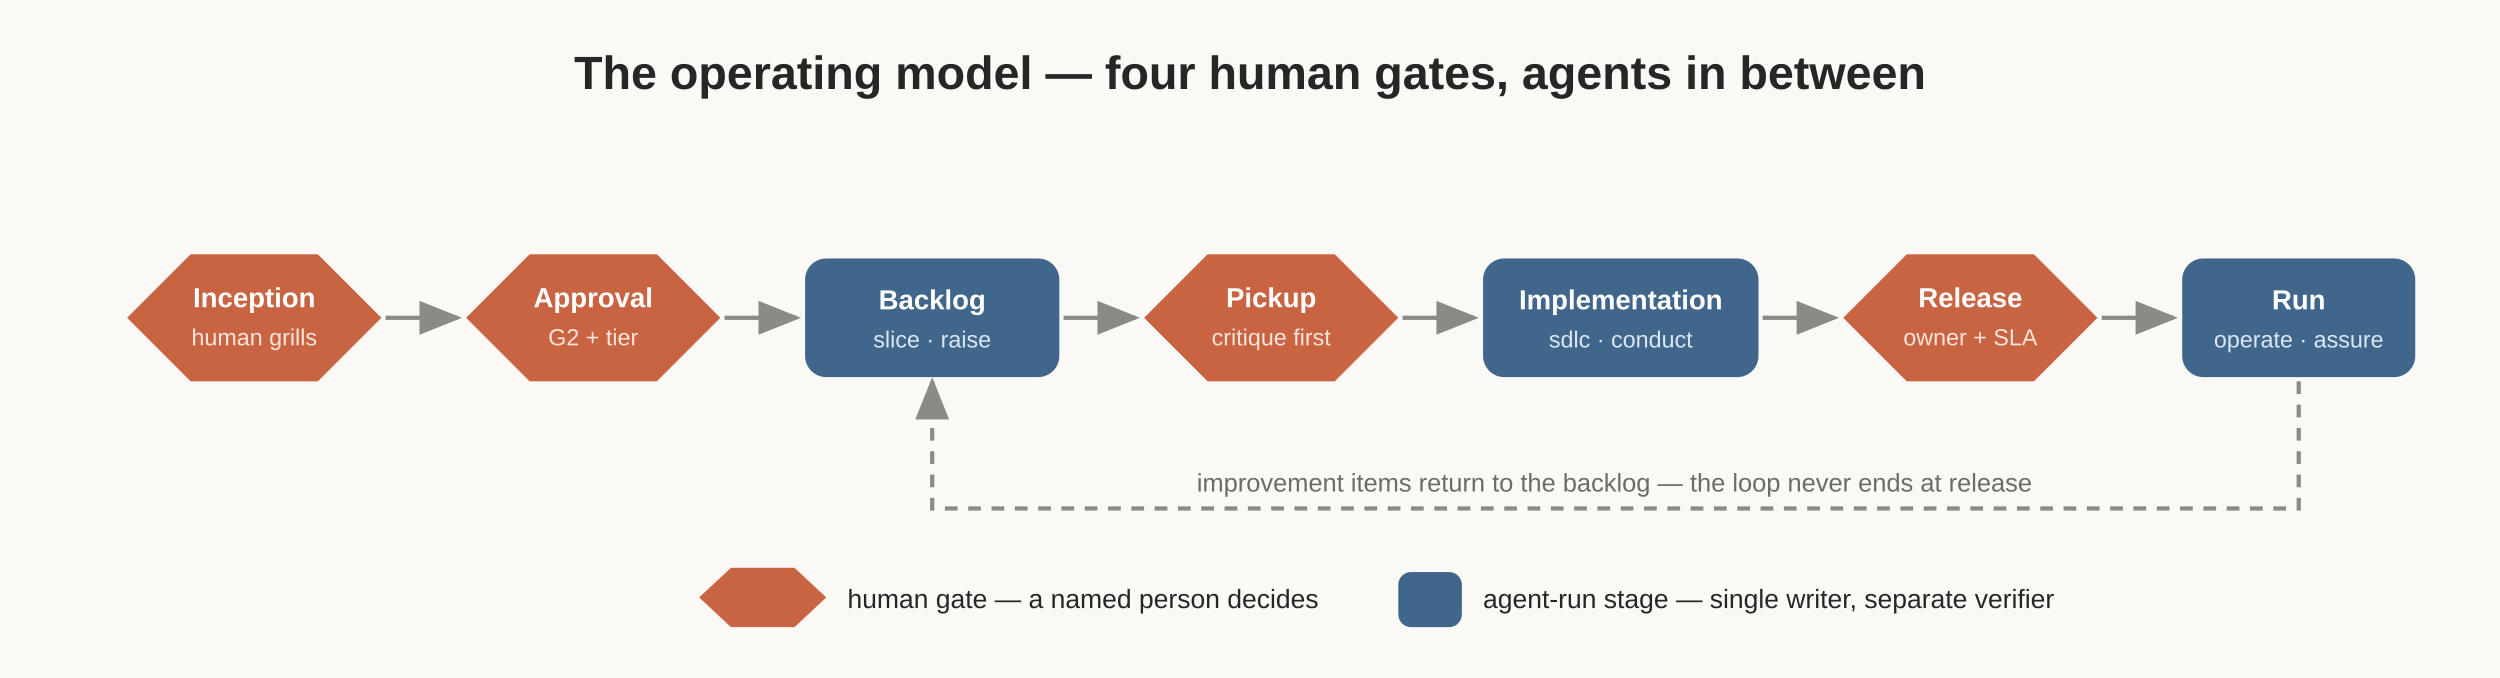
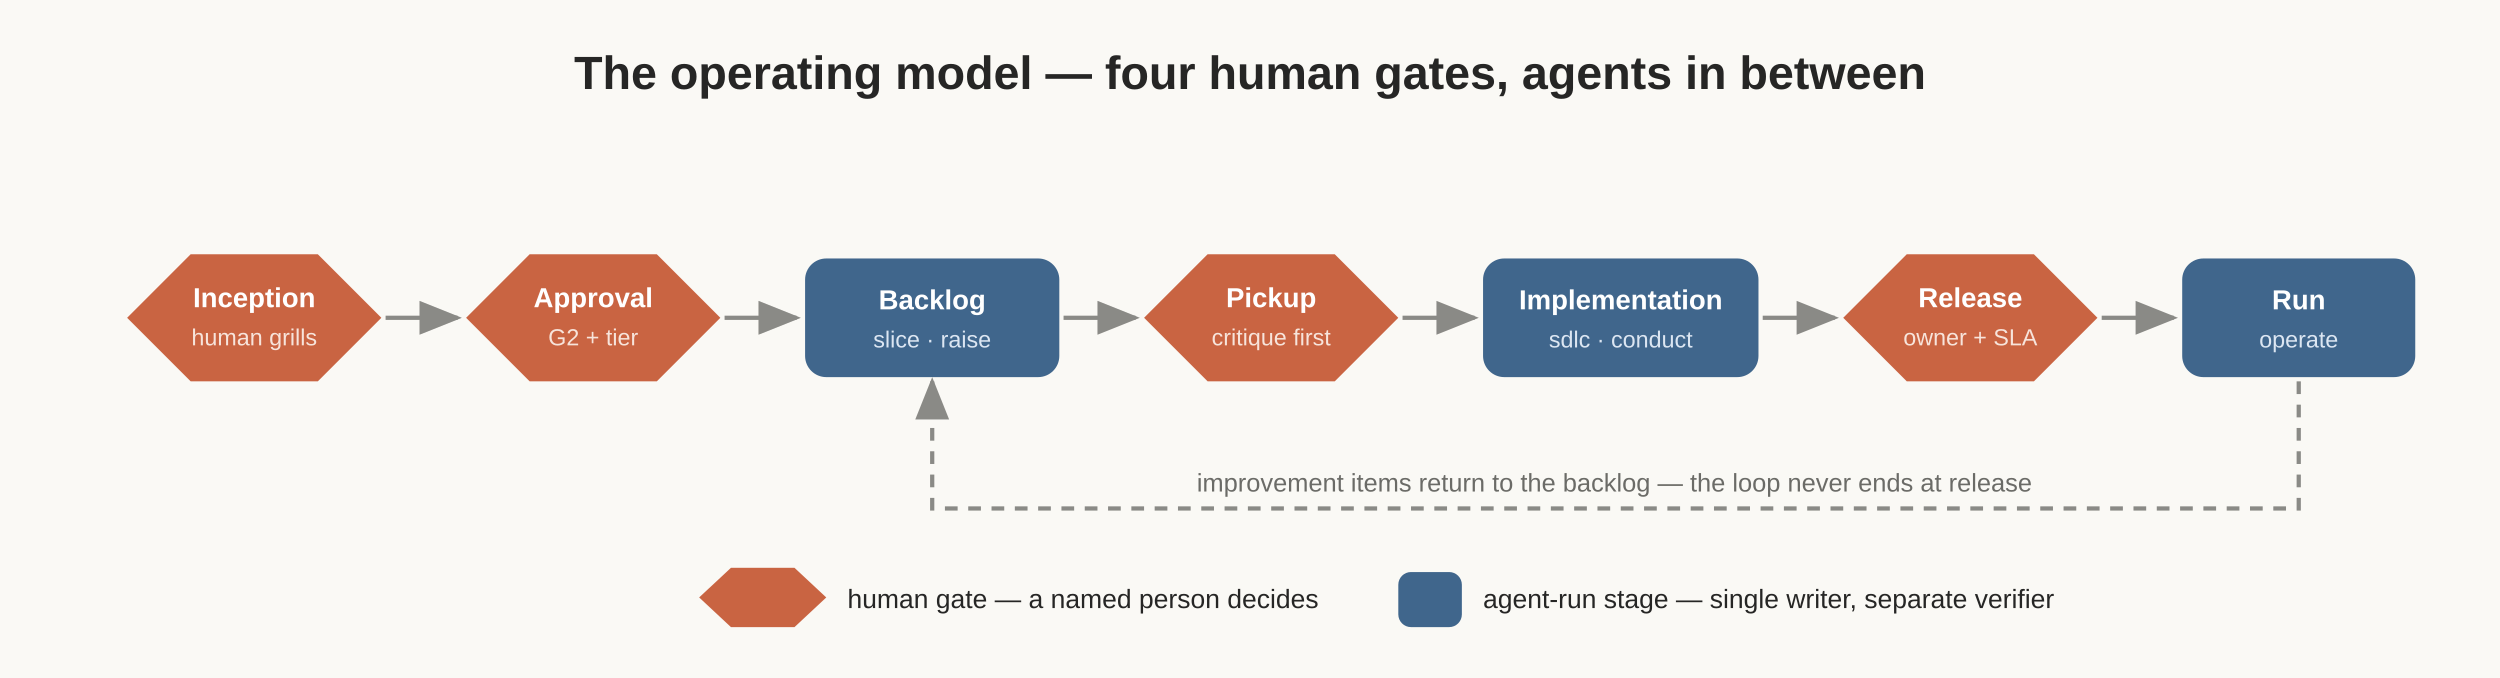
<svg xmlns="http://www.w3.org/2000/svg" viewBox="0 0 1180 320" font-family="Helvetica Neue, Arial, sans-serif">
  <rect width="1180" height="320" fill="#FAF9F5" />
  <text x="590" y="42" text-anchor="middle" font-size="22" font-weight="700" fill="#262625">The operating model — four human gates, agents in between</text>
  <defs>
    <marker id="arrow" markerWidth="10" markerHeight="8" refX="9" refY="4" orient="auto">
      <path d="M0,0 L10,4 L0,8 z" fill="#8a8a86" />
    </marker>
  </defs>
  <polygon points="60,150 90,120 150,120 180,150 150,180 90,180" fill="#C96442" />
  <text x="120" y="145" text-anchor="middle" font-size="13" font-weight="700" fill="#FFFFFF">Inception</text>
  <text x="120" y="163" text-anchor="middle" font-size="11" fill="#F7E4DB">human grills</text>
  <line x1="182" y1="150" x2="216" y2="150" stroke="#8a8a86" stroke-width="2" marker-end="url(#arrow)" />
  <polygon points="220,150 250,120 310,120 340,150 310,180 250,180" fill="#C96442" />
  <text x="280" y="145" text-anchor="middle" font-size="13" font-weight="700" fill="#FFFFFF">Approval</text>
  <text x="280" y="163" text-anchor="middle" font-size="11" fill="#F7E4DB">G2 + tier</text>
  <line x1="342" y1="150" x2="376" y2="150" stroke="#8a8a86" stroke-width="2" marker-end="url(#arrow)" />
  <rect x="380" y="122" width="120" height="56" rx="10" fill="#40668C" />
  <text x="440" y="146" text-anchor="middle" font-size="13" font-weight="700" fill="#FFFFFF">Backlog</text>
  <text x="440" y="164" text-anchor="middle" font-size="11" fill="#DCE6F2">slice · raise</text>
  <line x1="502" y1="150" x2="536" y2="150" stroke="#8a8a86" stroke-width="2" marker-end="url(#arrow)" />
  <polygon points="540,150 570,120 630,120 660,150 630,180 570,180" fill="#C96442" />
  <text x="600" y="145" text-anchor="middle" font-size="13" font-weight="700" fill="#FFFFFF">Pickup</text>
  <text x="600" y="163" text-anchor="middle" font-size="11" fill="#F7E4DB">critique first</text>
  <line x1="662" y1="150" x2="696" y2="150" stroke="#8a8a86" stroke-width="2" marker-end="url(#arrow)" />
  <rect x="700" y="122" width="130" height="56" rx="10" fill="#40668C" />
  <text x="765" y="146" text-anchor="middle" font-size="13" font-weight="700" fill="#FFFFFF">Implementation</text>
  <text x="765" y="164" text-anchor="middle" font-size="11" fill="#DCE6F2">sdlc · conduct</text>
  <line x1="832" y1="150" x2="866" y2="150" stroke="#8a8a86" stroke-width="2" marker-end="url(#arrow)" />
  <polygon points="870,150 900,120 960,120 990,150 960,180 900,180" fill="#C96442" />
  <text x="930" y="145" text-anchor="middle" font-size="13" font-weight="700" fill="#FFFFFF">Release</text>
  <text x="930" y="163" text-anchor="middle" font-size="11" fill="#F7E4DB">owner + SLA</text>
  <line x1="992" y1="150" x2="1026" y2="150" stroke="#8a8a86" stroke-width="2" marker-end="url(#arrow)" />
  <rect x="1030" y="122" width="110" height="56" rx="10" fill="#40668C" />
  <text x="1085" y="146" text-anchor="middle" font-size="13" font-weight="700" fill="#FFFFFF">Run</text>
-   <text x="1085" y="164" text-anchor="middle" font-size="11" fill="#DCE6F2">operate · assure</text>
+   <text x="1085" y="164" text-anchor="middle" font-size="11" fill="#DCE6F2">operate</text>
  <path d="M 1085 180 L 1085 240 L 440 240 L 440 180" fill="none" stroke="#8a8a86" stroke-width="2" stroke-dasharray="6 5" marker-end="url(#arrow)" />
  <text x="762" y="232" text-anchor="middle" font-size="12" fill="#6b6b67">improvement items return to the backlog — the loop never ends at release</text>
  <polygon points="330,282 345,268 375,268 390,282 375,296 345,296" fill="#C96442" />
  <text x="400" y="287" font-size="12.5" fill="#262625">human gate — a named person decides</text>
  <rect x="660" y="270" width="30" height="26" rx="6" fill="#40668C" />
  <text x="700" y="287" font-size="12.5" fill="#262625">agent-run stage — single writer, separate verifier</text>
</svg>
